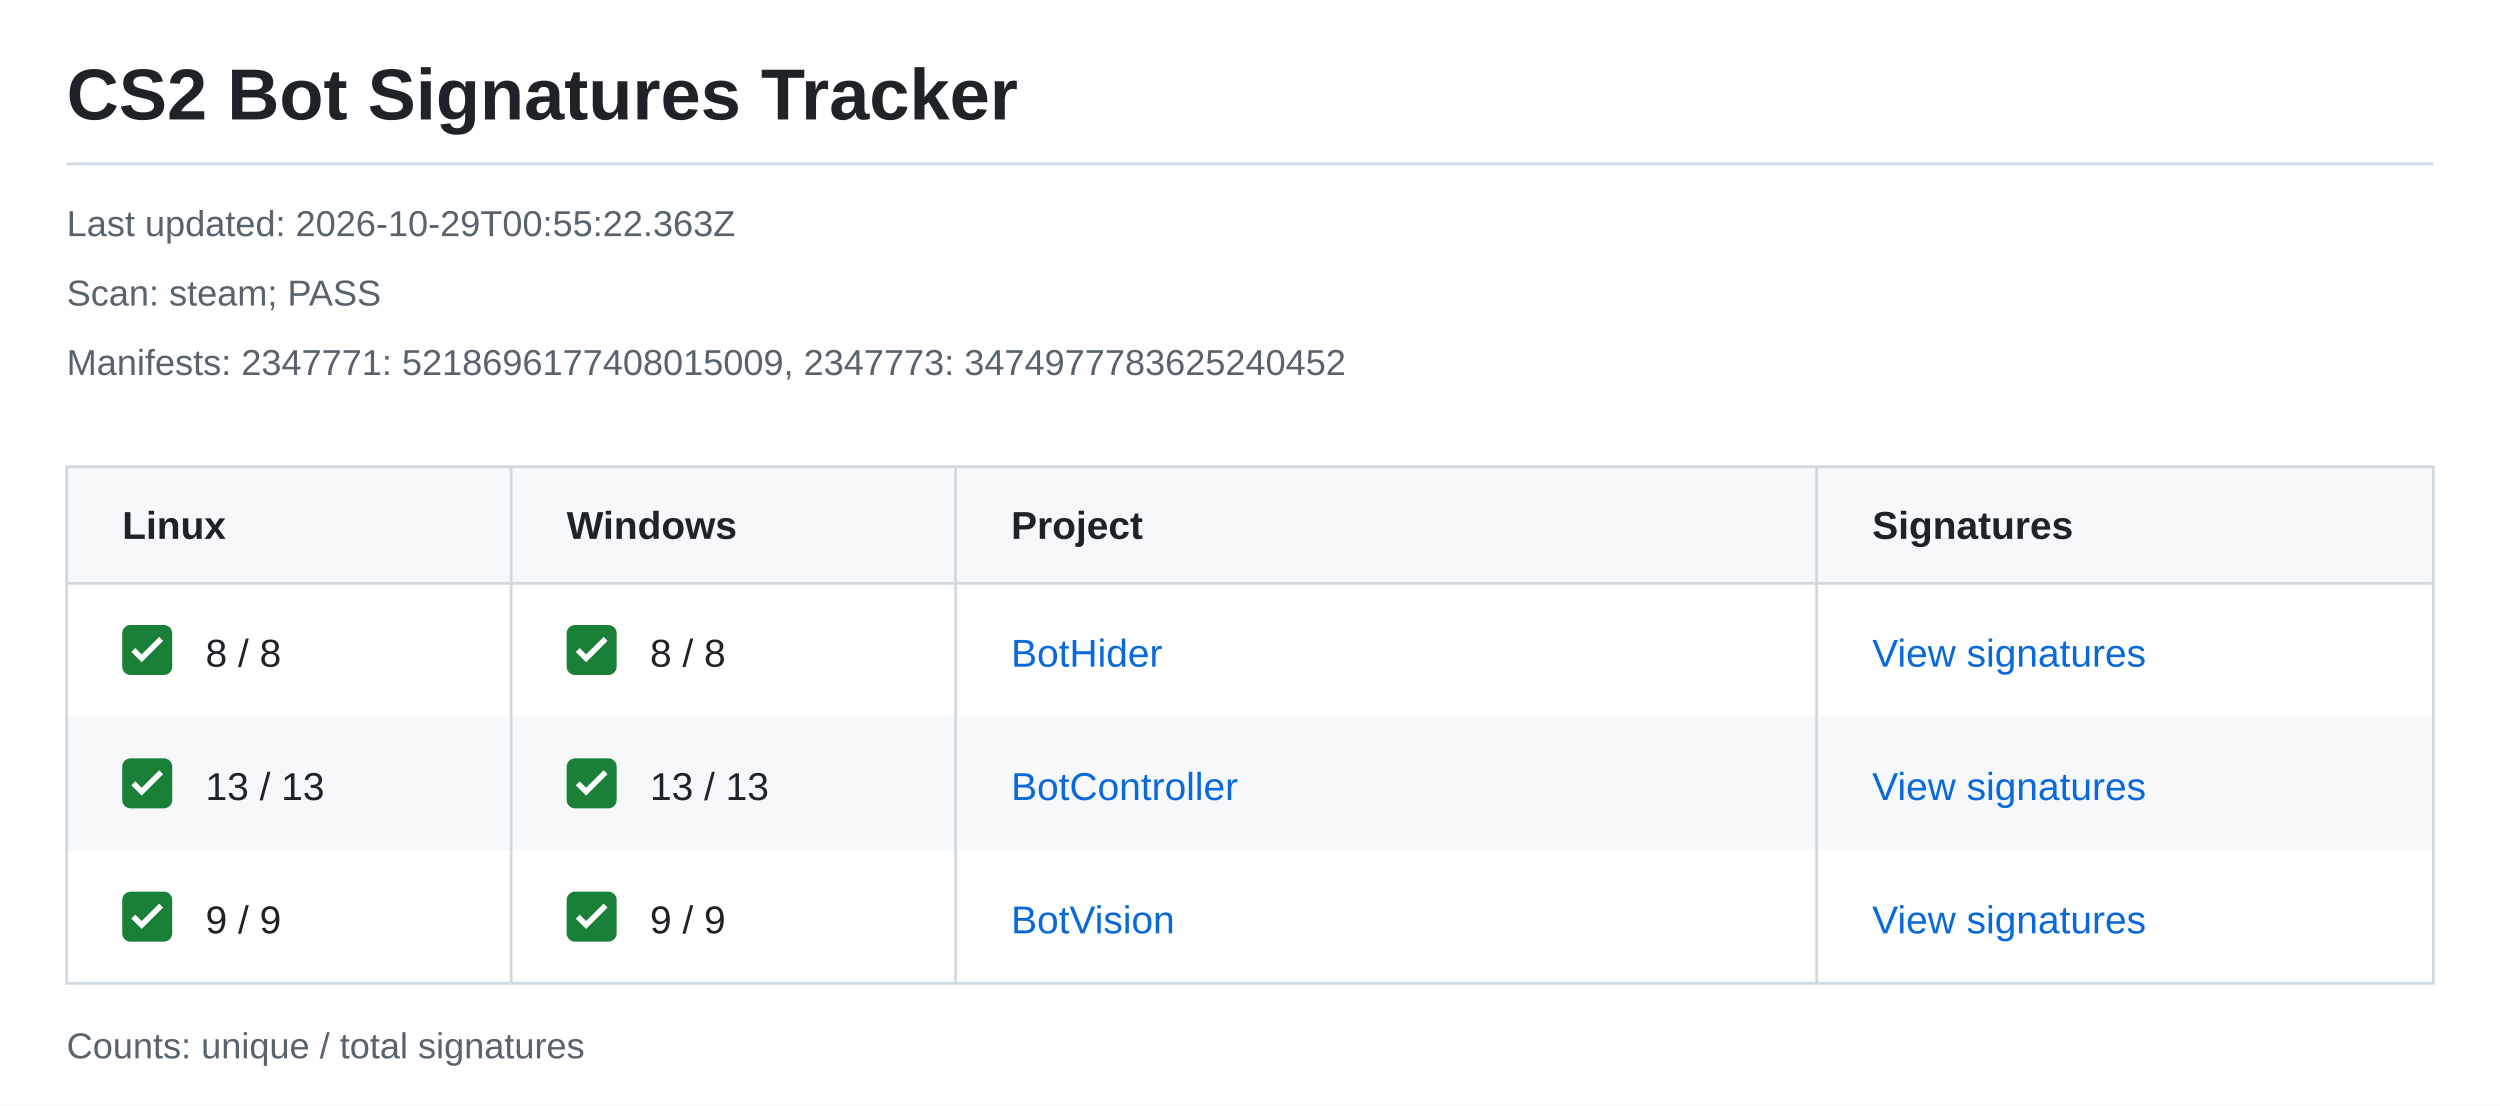
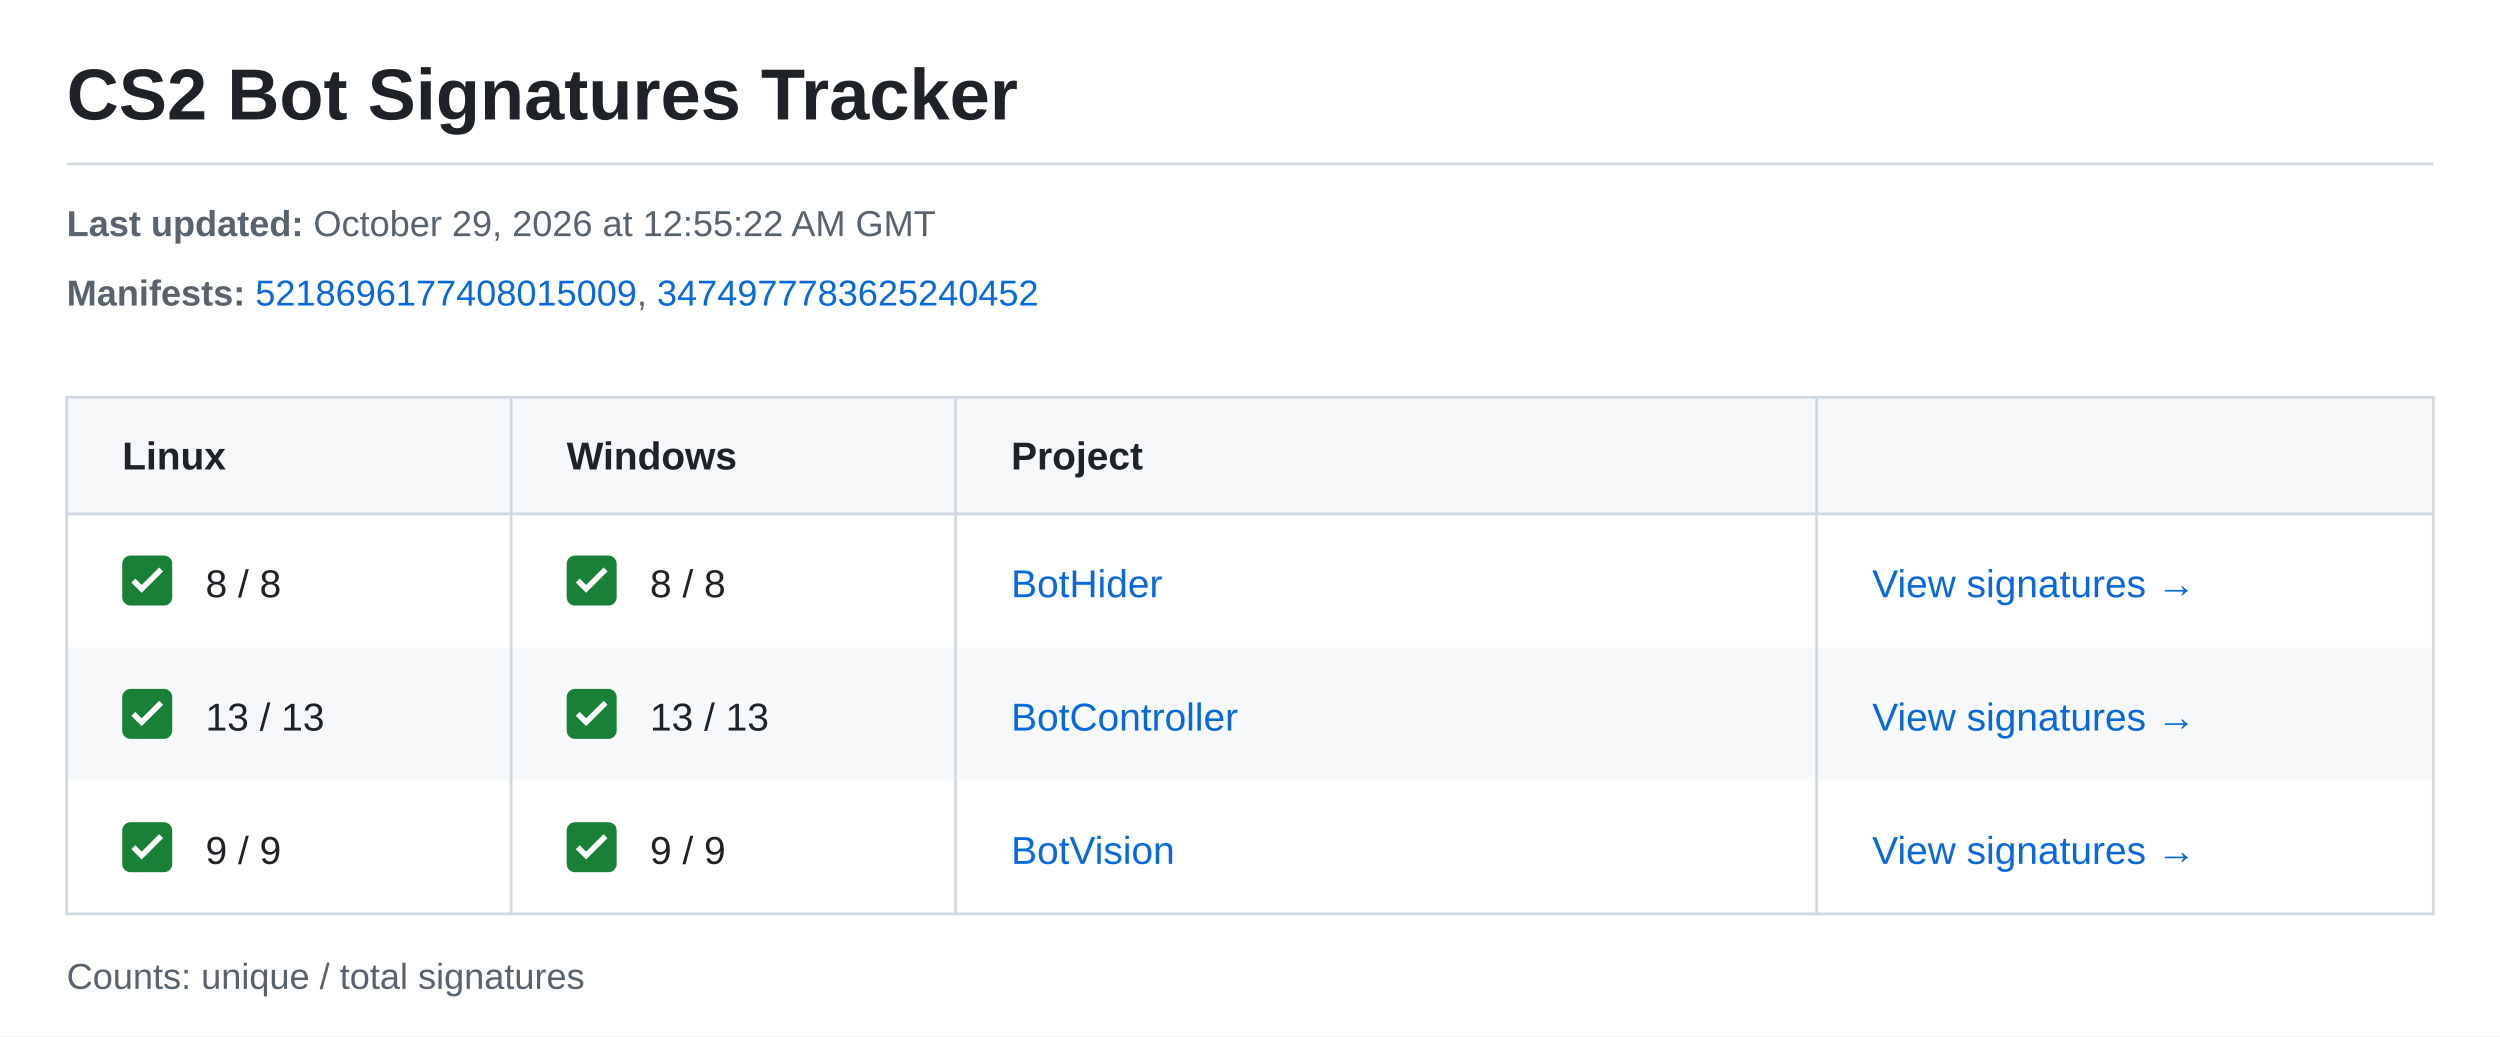
- <svg xmlns="http://www.w3.org/2000/svg" width="900" height="398" viewBox="0 0 900 398" role="img" aria-labelledby="title description">
+ <svg xmlns="http://www.w3.org/2000/svg" width="900" height="373" viewBox="0 0 900 373" role="img" aria-labelledby="title description">
  <style>text{font-family:-apple-system,BlinkMacSystemFont,"Segoe UI",Arial,sans-serif;font-size:14px;fill:#1f2328}.meta{font-size:13px;fill:#59636e}.heading{font-weight:600}.link{fill:#0969da}</style>
-   <rect width="900" height="398" fill="#ffffff" />
+   <rect width="900" height="373" fill="#ffffff" />
  <text x="24" y="43" style="font-size:26px;font-weight:600">CS2 Bot Signatures Tracker</text>
  <path d="M24 59H876" stroke="#d1d9e0" />
-   <text class="meta" x="24" y="85">Last updated: 2026-10-29T00:55:22.363Z</text>
-   <text class="meta" x="24" y="110">Scan: steam; PASS</text>
-   <text class="meta" x="24" y="135">Manifests: 2347771: 5218696177408015009, 2347773: 3474977783625240452</text>
-   <rect x="24" y="168" width="852" height="42" fill="#f6f8fa" />
-   <text class="heading" x="44" y="194">Linux</text>
-   <text class="heading" x="204" y="194">Windows</text>
-   <text class="heading" x="364" y="194">Project</text>
-   <text class="heading" x="674" y="194">Signatures</text>
-   <g transform="translate(44 225)">
+   <text class="meta" x="24" y="85">
+     <tspan font-weight="700">Last updated:</tspan> October 29, 2026 at 12:55:22 AM GMT</text>
+   <text class="meta" x="24" y="110">
+     <tspan font-weight="700">Manifests:</tspan>
+     <a href="https://steamdb.info/depot/2347771/history/?changeid=M:5218696177408015009">
+       <tspan class="link">5218696177408015009</tspan>
+     </a>, <a href="https://steamdb.info/depot/2347773/history/?changeid=M:3474977783625240452">
+       <tspan class="link">3474977783625240452</tspan>
+     </a>
+   </text>
+   <rect x="24" y="143" width="852" height="42" fill="#f6f8fa" />
+   <text class="heading" x="44" y="169">Linux</text>
+   <text class="heading" x="204" y="169">Windows</text>
+   <text class="heading" x="364" y="169">Project</text>
+   <g transform="translate(44 200)">
    <rect width="18" height="18" rx="3" fill="#1a7f37" />
    <path d="m4 9 3 3 7-7" fill="none" stroke="white" stroke-width="2" />
  </g>
-   <text x="74" y="240">8 / 8</text>
-   <g transform="translate(204 225)">
+   <text x="74" y="215">8 / 8</text>
+   <g transform="translate(204 200)">
    <rect width="18" height="18" rx="3" fill="#1a7f37" />
    <path d="m4 9 3 3 7-7" fill="none" stroke="white" stroke-width="2" />
  </g>
-   <text x="234" y="240">8 / 8</text>
-   <text class="link" x="364" y="240">BotHider</text>
-   <text class="link" x="674" y="240">View signatures</text>
-   <rect x="24" y="258" width="852" height="48" fill="#f6f8fa" />
-   <g transform="translate(44 273)">
+   <text x="234" y="215">8 / 8</text>
+   <text class="link" x="364" y="215">BotHider</text>
+   <text class="link" x="674" y="215">View signatures →</text>
+   <rect x="24" y="233" width="852" height="48" fill="#f6f8fa" />
+   <g transform="translate(44 248)">
    <rect width="18" height="18" rx="3" fill="#1a7f37" />
    <path d="m4 9 3 3 7-7" fill="none" stroke="white" stroke-width="2" />
  </g>
-   <text x="74" y="288">13 / 13</text>
-   <g transform="translate(204 273)">
+   <text x="74" y="263">13 / 13</text>
+   <g transform="translate(204 248)">
    <rect width="18" height="18" rx="3" fill="#1a7f37" />
    <path d="m4 9 3 3 7-7" fill="none" stroke="white" stroke-width="2" />
  </g>
-   <text x="234" y="288">13 / 13</text>
-   <text class="link" x="364" y="288">BotController</text>
-   <text class="link" x="674" y="288">View signatures</text>
-   <g transform="translate(44 321)">
+   <text x="234" y="263">13 / 13</text>
+   <text class="link" x="364" y="263">BotController</text>
+   <text class="link" x="674" y="263">View signatures →</text>
+   <g transform="translate(44 296)">
    <rect width="18" height="18" rx="3" fill="#1a7f37" />
    <path d="m4 9 3 3 7-7" fill="none" stroke="white" stroke-width="2" />
  </g>
-   <text x="74" y="336">9 / 9</text>
-   <g transform="translate(204 321)">
+   <text x="74" y="311">9 / 9</text>
+   <g transform="translate(204 296)">
    <rect width="18" height="18" rx="3" fill="#1a7f37" />
    <path d="m4 9 3 3 7-7" fill="none" stroke="white" stroke-width="2" />
  </g>
-   <text x="234" y="336">9 / 9</text>
-   <text class="link" x="364" y="336">BotVision</text>
-   <text class="link" x="674" y="336">View signatures</text>
-   <path d="M24 168H876V354H24ZM24 210H876M184 168V354M344 168V354M654 168V354" fill="none" stroke="#d1d9e0" />
-   <text class="meta" x="24" y="381">Counts: unique / total signatures</text>
+   <text x="234" y="311">9 / 9</text>
+   <text class="link" x="364" y="311">BotVision</text>
+   <text class="link" x="674" y="311">View signatures →</text>
+   <path d="M24 143H876V329H24ZM24 185H876M184 143V329M344 143V329M654 143V329" fill="none" stroke="#d1d9e0" />
+   <text class="meta" x="24" y="356">Counts: unique / total signatures</text>
</svg>
